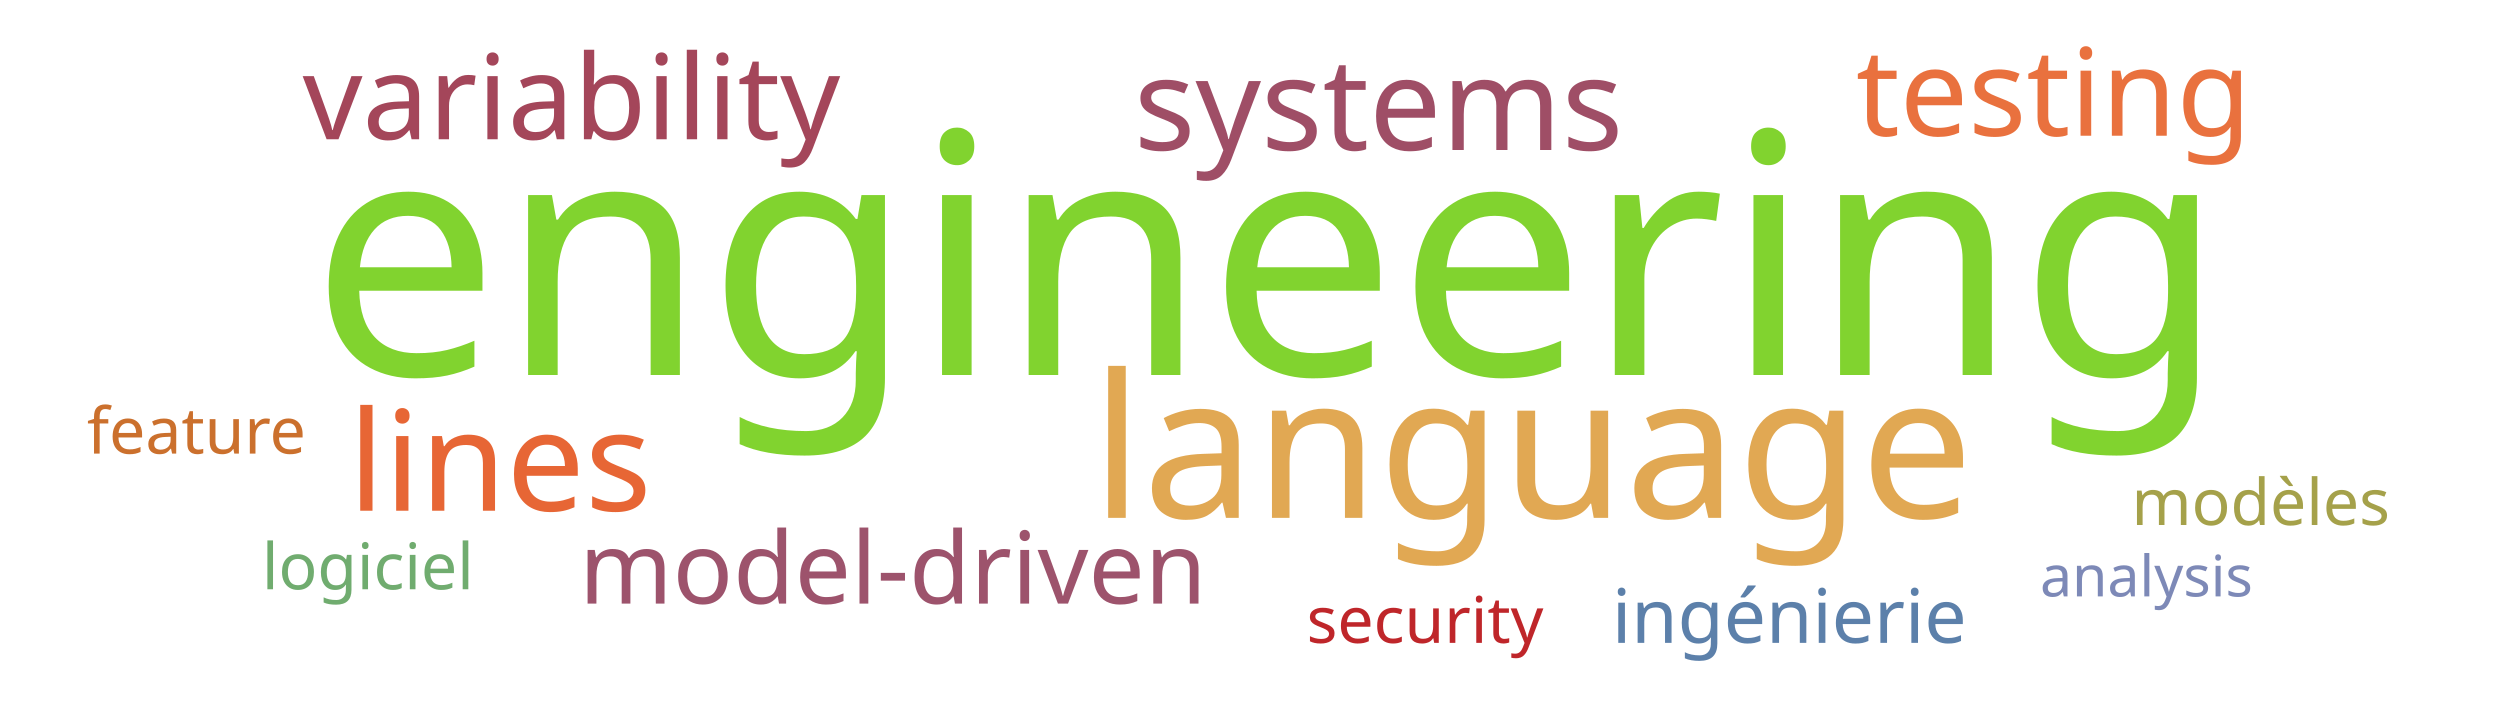
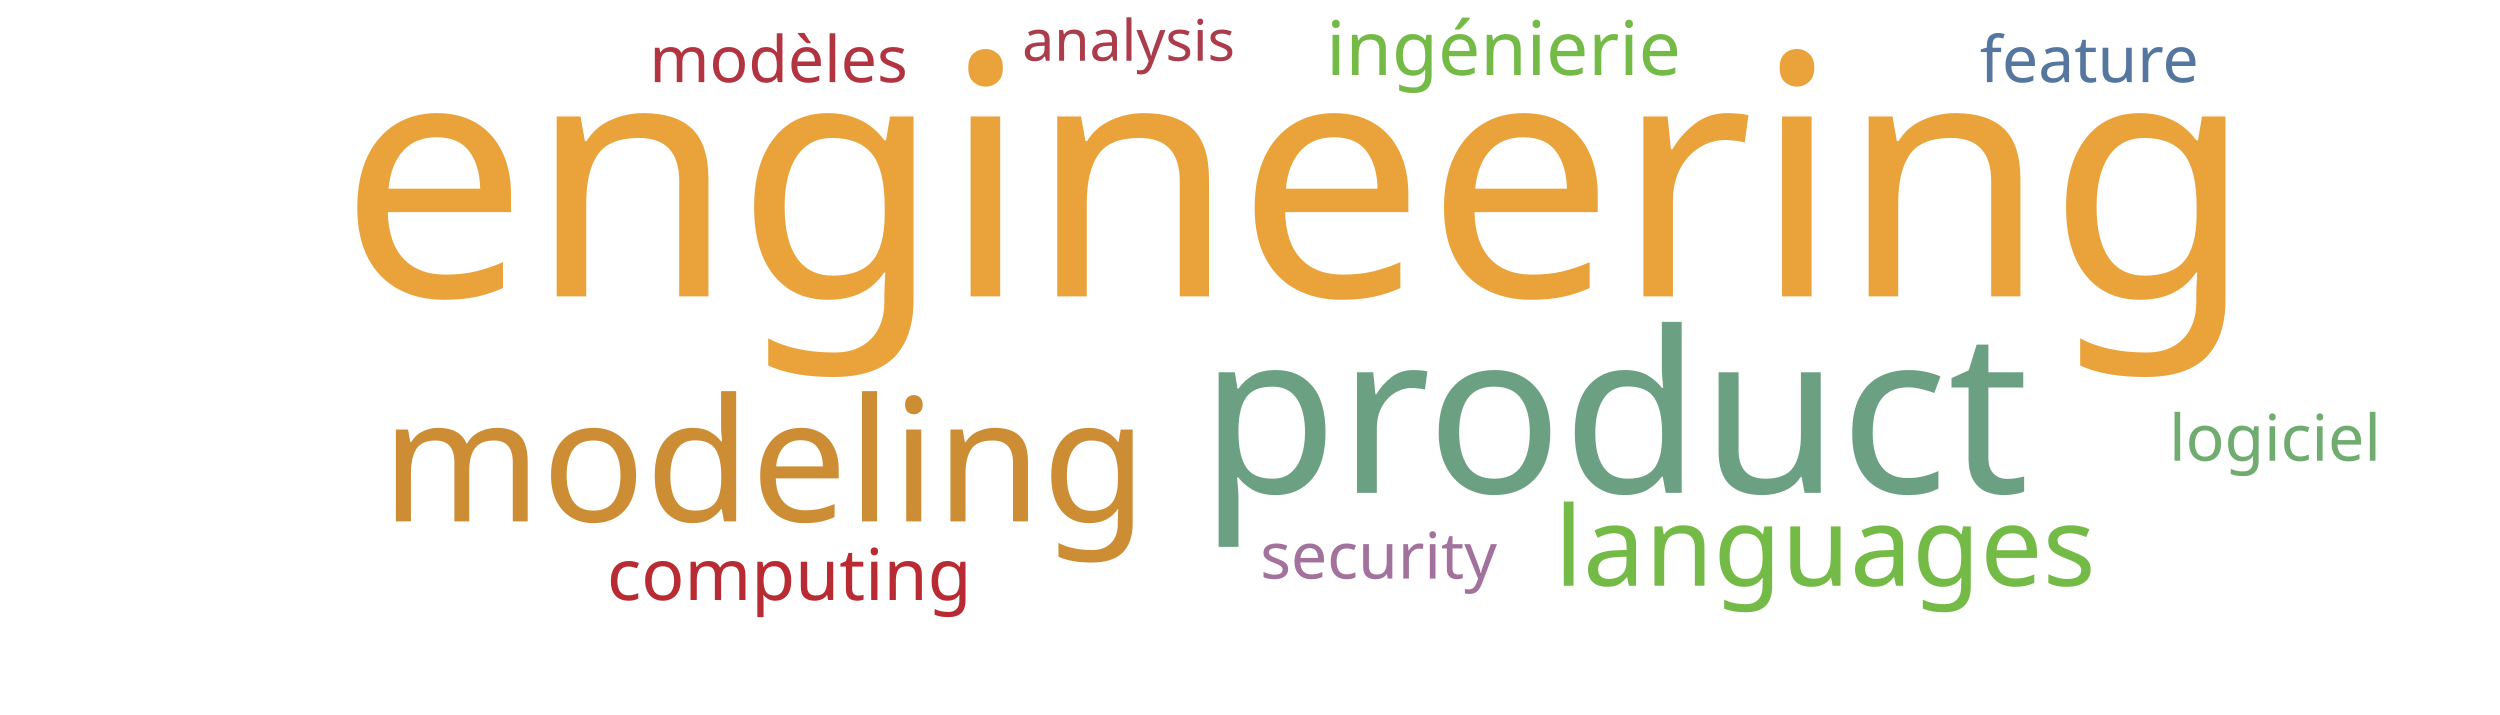
<svg xmlns="http://www.w3.org/2000/svg" width="700" height="200">
  <g transform="translate(350, 100)">
-     <text text-anchor="middle" style="font-family: Impact; font-size: 94px; fill: #81d32f" transform="translate(5,5)rotate(0)">engineering</text>
-     <text text-anchor="middle" style="font-family: Impact; font-size: 56px; fill: #e1a853" transform="translate(79,45)rotate(0)">language</text>
-     <text text-anchor="middle" style="font-family: Impact; font-size: 39px; fill: #e76635" transform="translate(-210,43)rotate(0)">lines</text>
-     <text text-anchor="middle" style="font-family: Impact; font-size: 36px; fill: #9f4e66" transform="translate(36,-58)rotate(0)">systems</text>
-     <text text-anchor="middle" style="font-family: Impact; font-size: 34px; fill: #e9713e" transform="translate(225,-62)rotate(0)">testing</text>
-     <text text-anchor="middle" style="font-family: Impact; font-size: 33px; fill: #a4465a" transform="translate(-190,-61)rotate(0)">variability</text>
-     <text text-anchor="middle" style="font-family: Impact; font-size: 28px; fill: #9d536c" transform="translate(-100,69)rotate(0)">model-driven</text>
-     <text text-anchor="middle" style="font-family: Impact; font-size: 21px; fill: #5c80aa" transform="translate(151,80)rotate(0)">ingénierie</text>
-     <text text-anchor="middle" style="font-family: Impact; font-size: 18px; fill: #bf262a" transform="translate(49,80)rotate(0)">security</text>
-     <text text-anchor="middle" style="font-family: Impact; font-size: 18px; fill: #cb702d" transform="translate(-295,27)rotate(0)">feature</text>
-     <text text-anchor="middle" style="font-family: Impact; font-size: 18px; fill: #a5a14a" transform="translate(283,47)rotate(0)">modèles</text>
-     <text text-anchor="middle" style="font-family: Impact; font-size: 18px; fill: #70ac6f" transform="translate(-247,65)rotate(0)">logiciel</text>
-     <text text-anchor="middle" style="font-family: Impact; font-size: 16px; fill: #7d89b7" transform="translate(251,67)rotate(0)">analysis</text>
+     <text text-anchor="middle" style="font-family: Impact; font-size: 94px; fill: #eaa23b" transform="translate(13,-17)rotate(0)">engineering</text>
+     <text text-anchor="middle" style="font-family: Impact; font-size: 63px; fill: #6ba083" transform="translate(102,38)rotate(0)">product</text>
+     <text text-anchor="middle" style="font-family: Impact; font-size: 48px; fill: #cc8d34" transform="translate(-136,46)rotate(0)">modeling</text>
+     <text text-anchor="middle" style="font-family: Impact; font-size: 31px; fill: #74ba46" transform="translate(161,64)rotate(0)">languages</text>
+     <text text-anchor="middle" style="font-family: Impact; font-size: 21px; fill: #74ba46" transform="translate(71,-79)rotate(0)">ingénierie</text>
+     <text text-anchor="middle" style="font-family: Impact; font-size: 20px; fill: #b92b32" transform="translate(-129,68)rotate(0)">computing</text>
+     <text text-anchor="middle" style="font-family: Impact; font-size: 18px; fill: #a2729c" transform="translate(36,62)rotate(0)">security</text>
+     <text text-anchor="middle" style="font-family: Impact; font-size: 18px; fill: #55769e" transform="translate(235,-77)rotate(0)">feature</text>
+     <text text-anchor="middle" style="font-family: Impact; font-size: 18px; fill: #b23440" transform="translate(-132,-77)rotate(0)">modèles</text>
+     <text text-anchor="middle" style="font-family: Impact; font-size: 18px; fill: #70ac6f" transform="translate(287,29)rotate(0)">logiciel</text>
+     <text text-anchor="middle" style="font-family: Impact; font-size: 16px; fill: #ab3c4b" transform="translate(-34,-83)rotate(0)">analysis</text>
  </g>
</svg>
